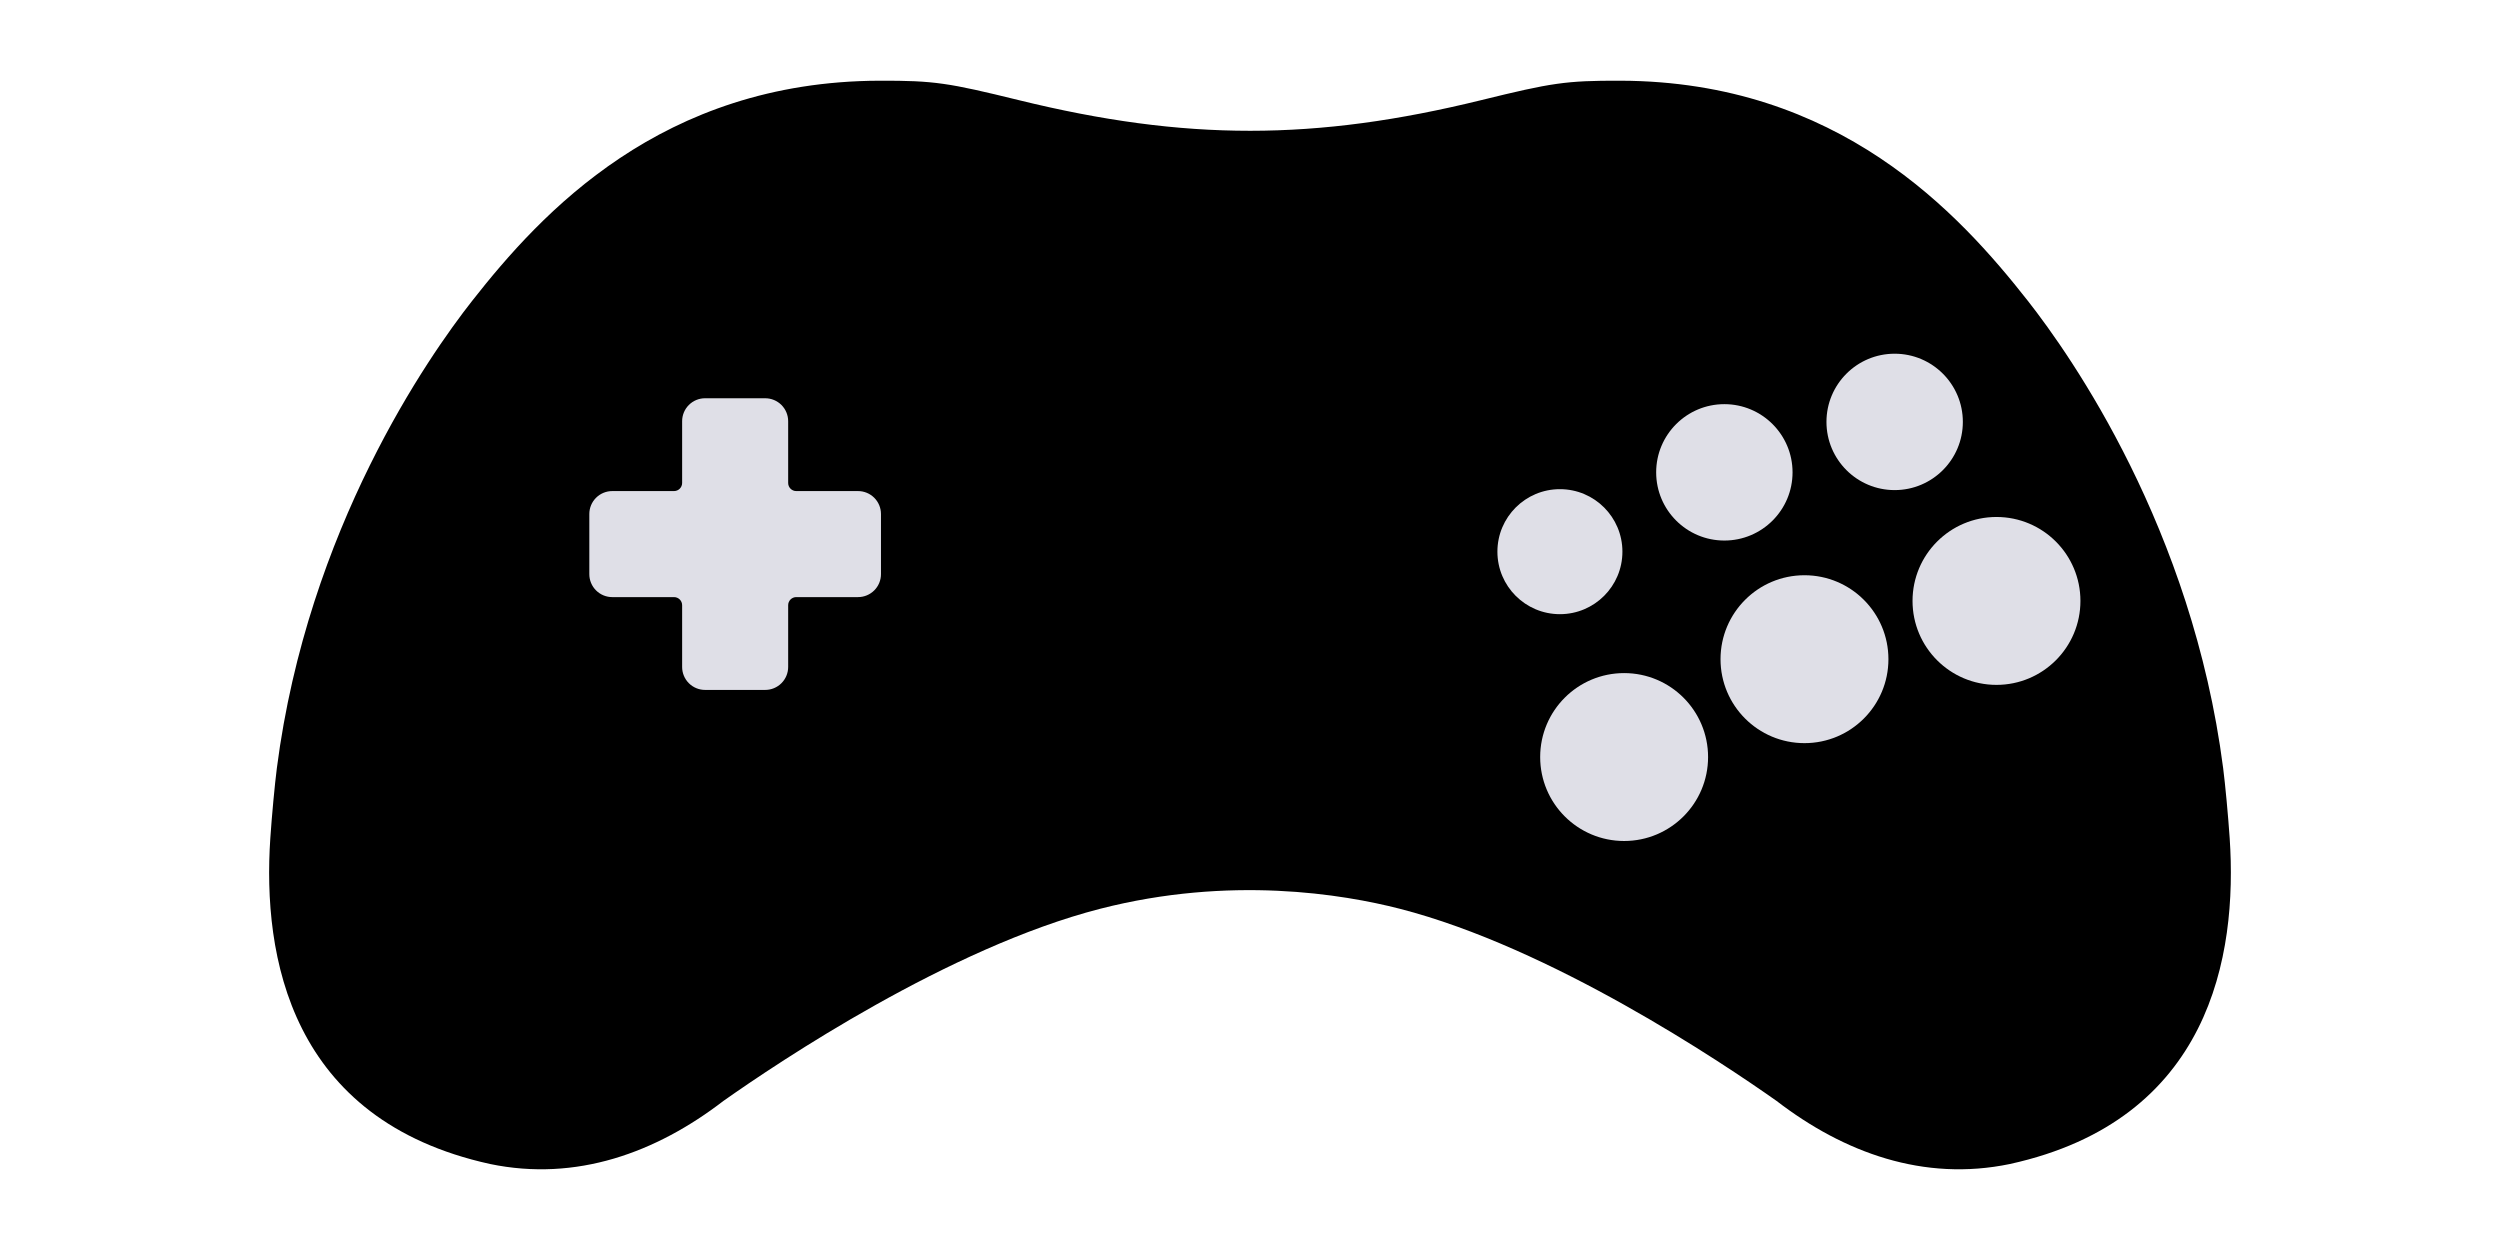
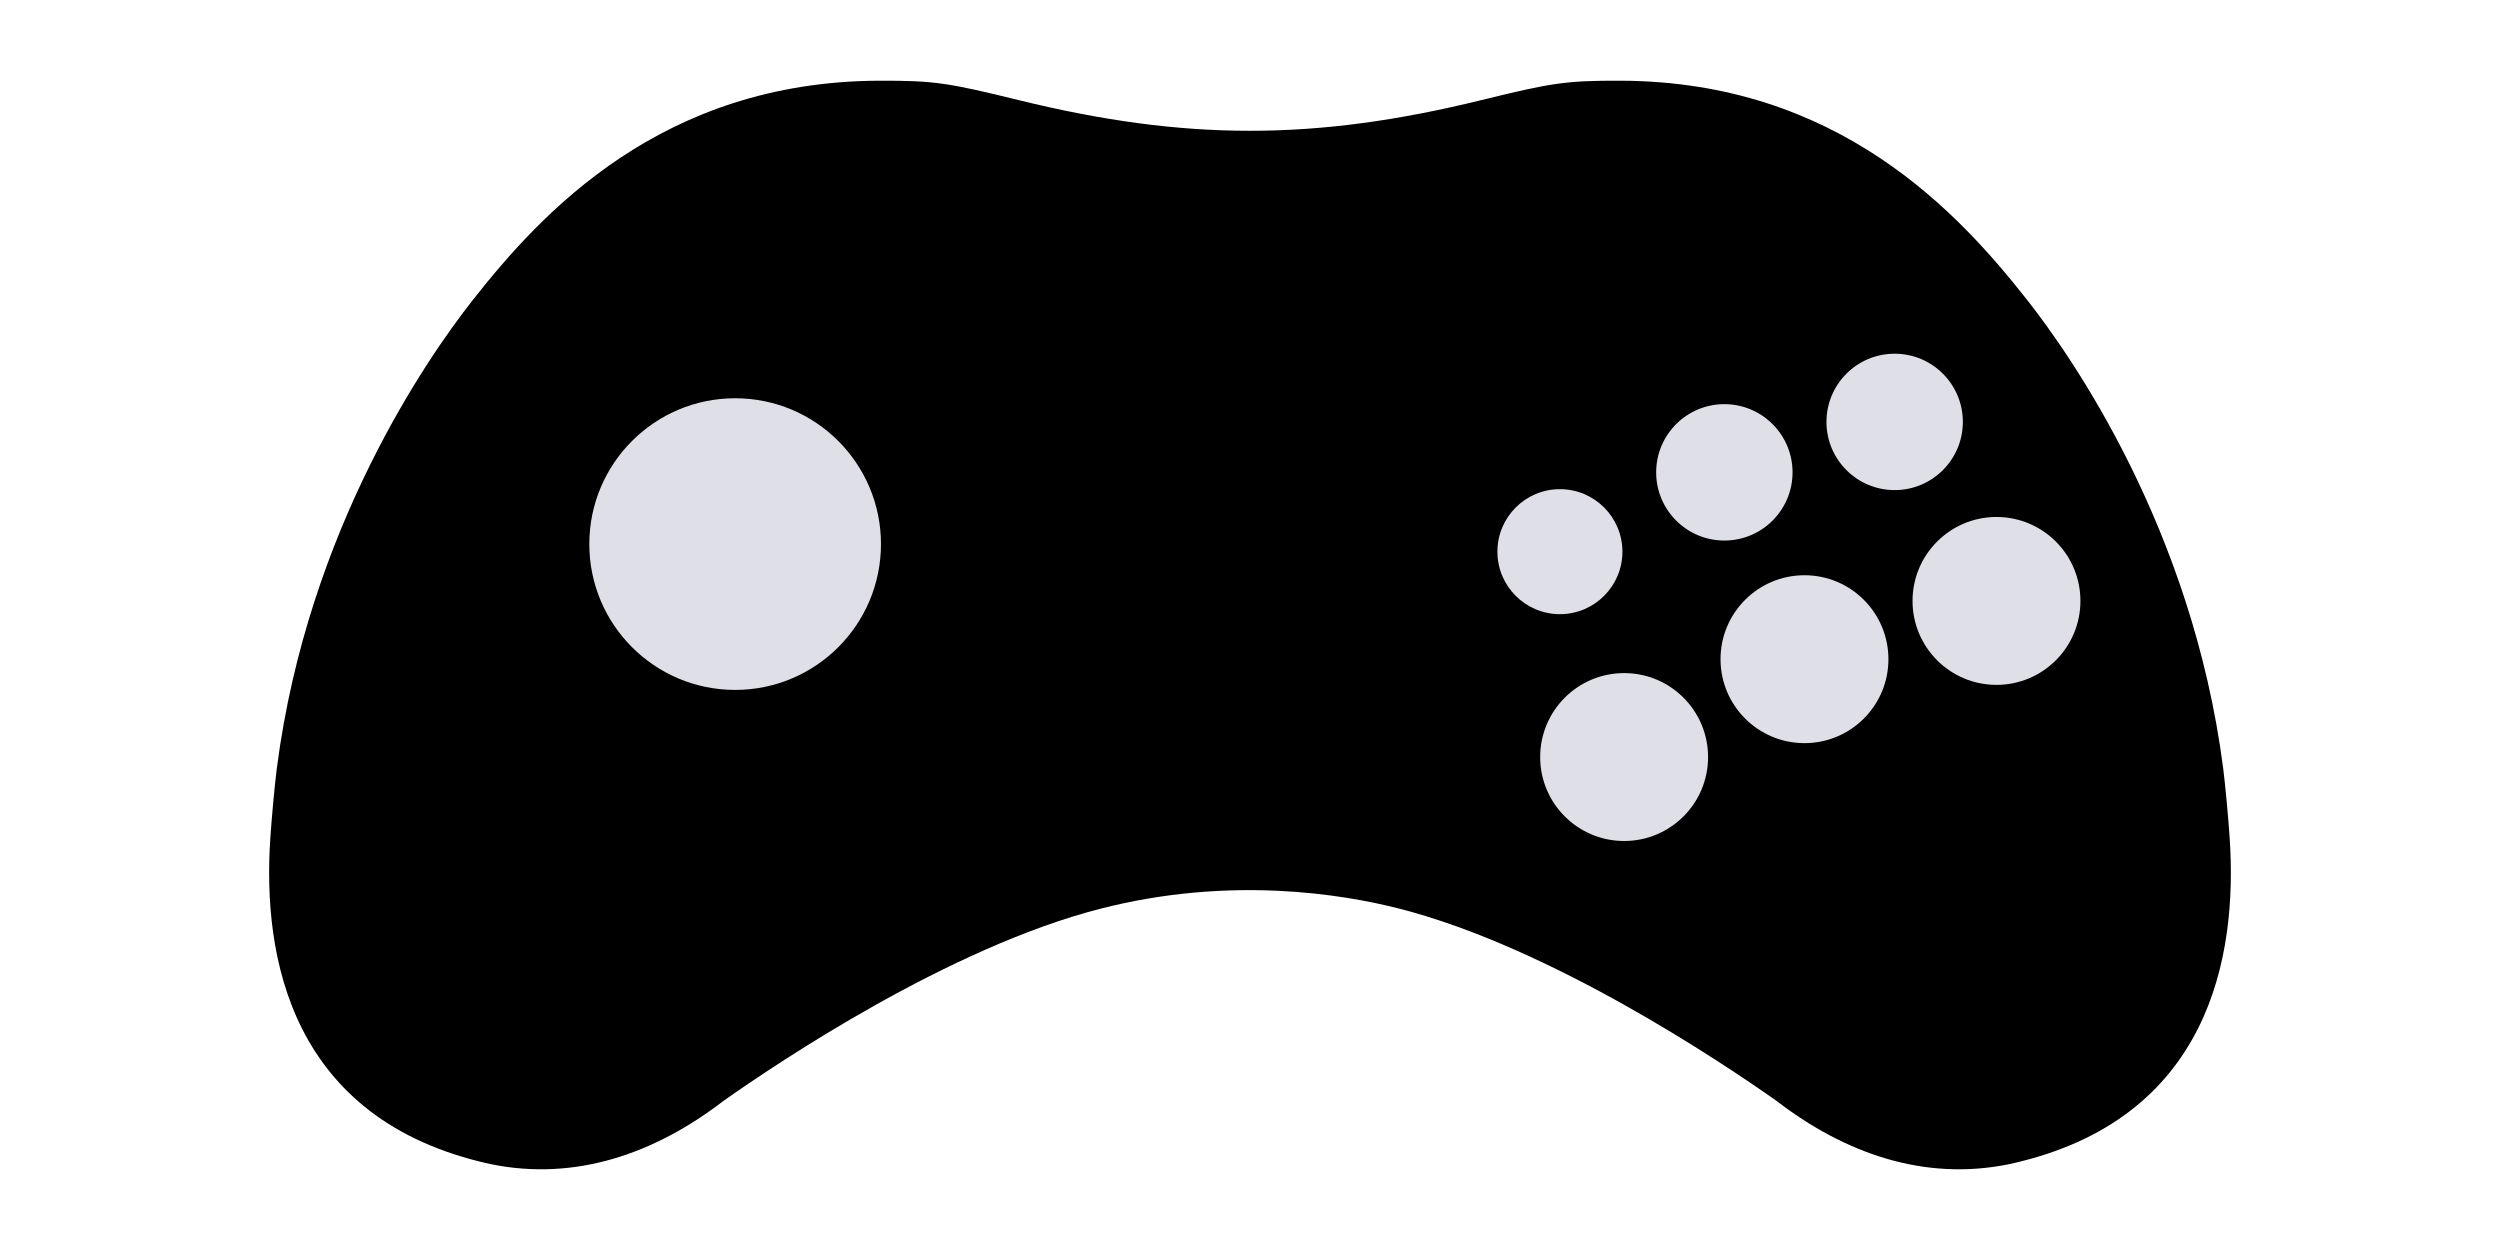
<svg xmlns="http://www.w3.org/2000/svg" xml:space="preserve" width="1000" height="500">
  <path d="M351.764 32.984c-87.15.263-135.293 52.862-162.95 88.094-17.38 22.142-65.711 91.077-78.085 186.836-.84 6.501-2.02 19.148-2.622 28.102-3.165 47.138 7.825 112.67 87.87 130.277 34.515 7.193 66.454-4.524 93.39-25.234 22.036-15.537 90.226-61.316 150.674-76.846 52.03-13.367 97.168-5.836 119.883 0 60.448 15.53 128.638 61.31 150.674 76.846 26.936 20.71 58.875 32.427 93.39 25.234 80.045-17.607 91.035-83.14 87.87-130.277-.602-8.954-1.782-21.601-2.622-28.102-12.374-95.76-60.705-164.694-78.086-186.836-27.656-35.232-75.8-87.831-162.949-88.094-21.958-.067-27.57.855-55.709 7.766-66.46 16.325-118.308 16.386-185.02 0-28.139-6.91-33.75-7.833-55.708-7.766" style="fill:#000;fill-opacity:1;stroke-width:.74" transform="translate(.018 -.7)" />
-   <path d="M282.034 160.003a9.175 9.175 0 0 0-9.199 9.2v24.685a3.243 3.243 0 0 1-3.242 3.242H244.91a9.175 9.175 0 0 0-9.2 9.2v24.013a9.175 9.175 0 0 0 9.2 9.2h24.683a3.243 3.243 0 0 1 3.242 3.241v24.683a9.175 9.175 0 0 0 9.2 9.2h24.015a9.175 9.175 0 0 0 9.197-9.2v-24.683a3.243 3.243 0 0 1 3.243-3.243h24.687a9.175 9.175 0 0 0 9.196-9.198v-24.015a9.175 9.175 0 0 0-9.197-9.198H318.49a3.243 3.243 0 0 1-3.243-3.242v-24.683a9.175 9.175 0 0 0-9.196-9.2z" style="fill:#dfdfe7;fill-opacity:1;fill-rule:evenodd;stroke:none;stroke-width:3.901;stroke-miterlimit:7;paint-order:stroke markers fill" transform="translate(.018 -.7)" />
  <g style="fill:#dfdfe7;fill-opacity:1" transform="translate(.018 -.7)">
    <circle cx="623.947" cy="221.368" r="25.001" fill="rgba(0,0,0,0)" data-name="椭圆 9" style="fill:#dfdfe7;fill-opacity:1;stroke-width:2.668" />
    <circle cx="649.633" cy="303.518" r="33.58" fill="rgba(0,0,0,0)" data-name="椭圆 10" style="fill:#dfdfe7;fill-opacity:1;stroke-width:2.668" />
    <circle cx="721.773" cy="264.376" r="33.58" fill="rgba(0,0,0,0)" data-name="椭圆 11" style="fill:#dfdfe7;fill-opacity:1;stroke-width:2.668" />
    <circle cx="798.575" cy="241.072" r="33.58" fill="rgba(0,0,0,0)" data-name="椭圆 12" style="fill:#dfdfe7;fill-opacity:1;stroke-width:2.668" />
    <circle cx="757.844" cy="169.461" r="27.277" style="fill:#dfdfe7;fill-opacity:1;stroke-width:24.23;stroke-linecap:round;stroke-linejoin:round" />
    <circle cx="689.726" cy="189.64" r="27.277" style="fill:#dfdfe7;fill-opacity:1;stroke-width:24.23;stroke-linecap:round;stroke-linejoin:round" />
  </g>
+   <g style="fill:#dfdfe7;fill-opacity:1">
+     <circle cx="294.041" cy="218.335" r="58.332" style="font-variation-settings:normal;vector-effect:none;fill:#dfdfe7;fill-opacity:1;fill-rule:evenodd;stroke-width:57.522;stroke-linecap:butt;stroke-linejoin:miter;stroke-miterlimit:4;stroke-dasharray:none;stroke-dashoffset:0;stroke-opacity:1;-inkscape-stroke:none;stop-color:#000" transform="translate(.018 -.7)" />
+   </g>
</svg>
